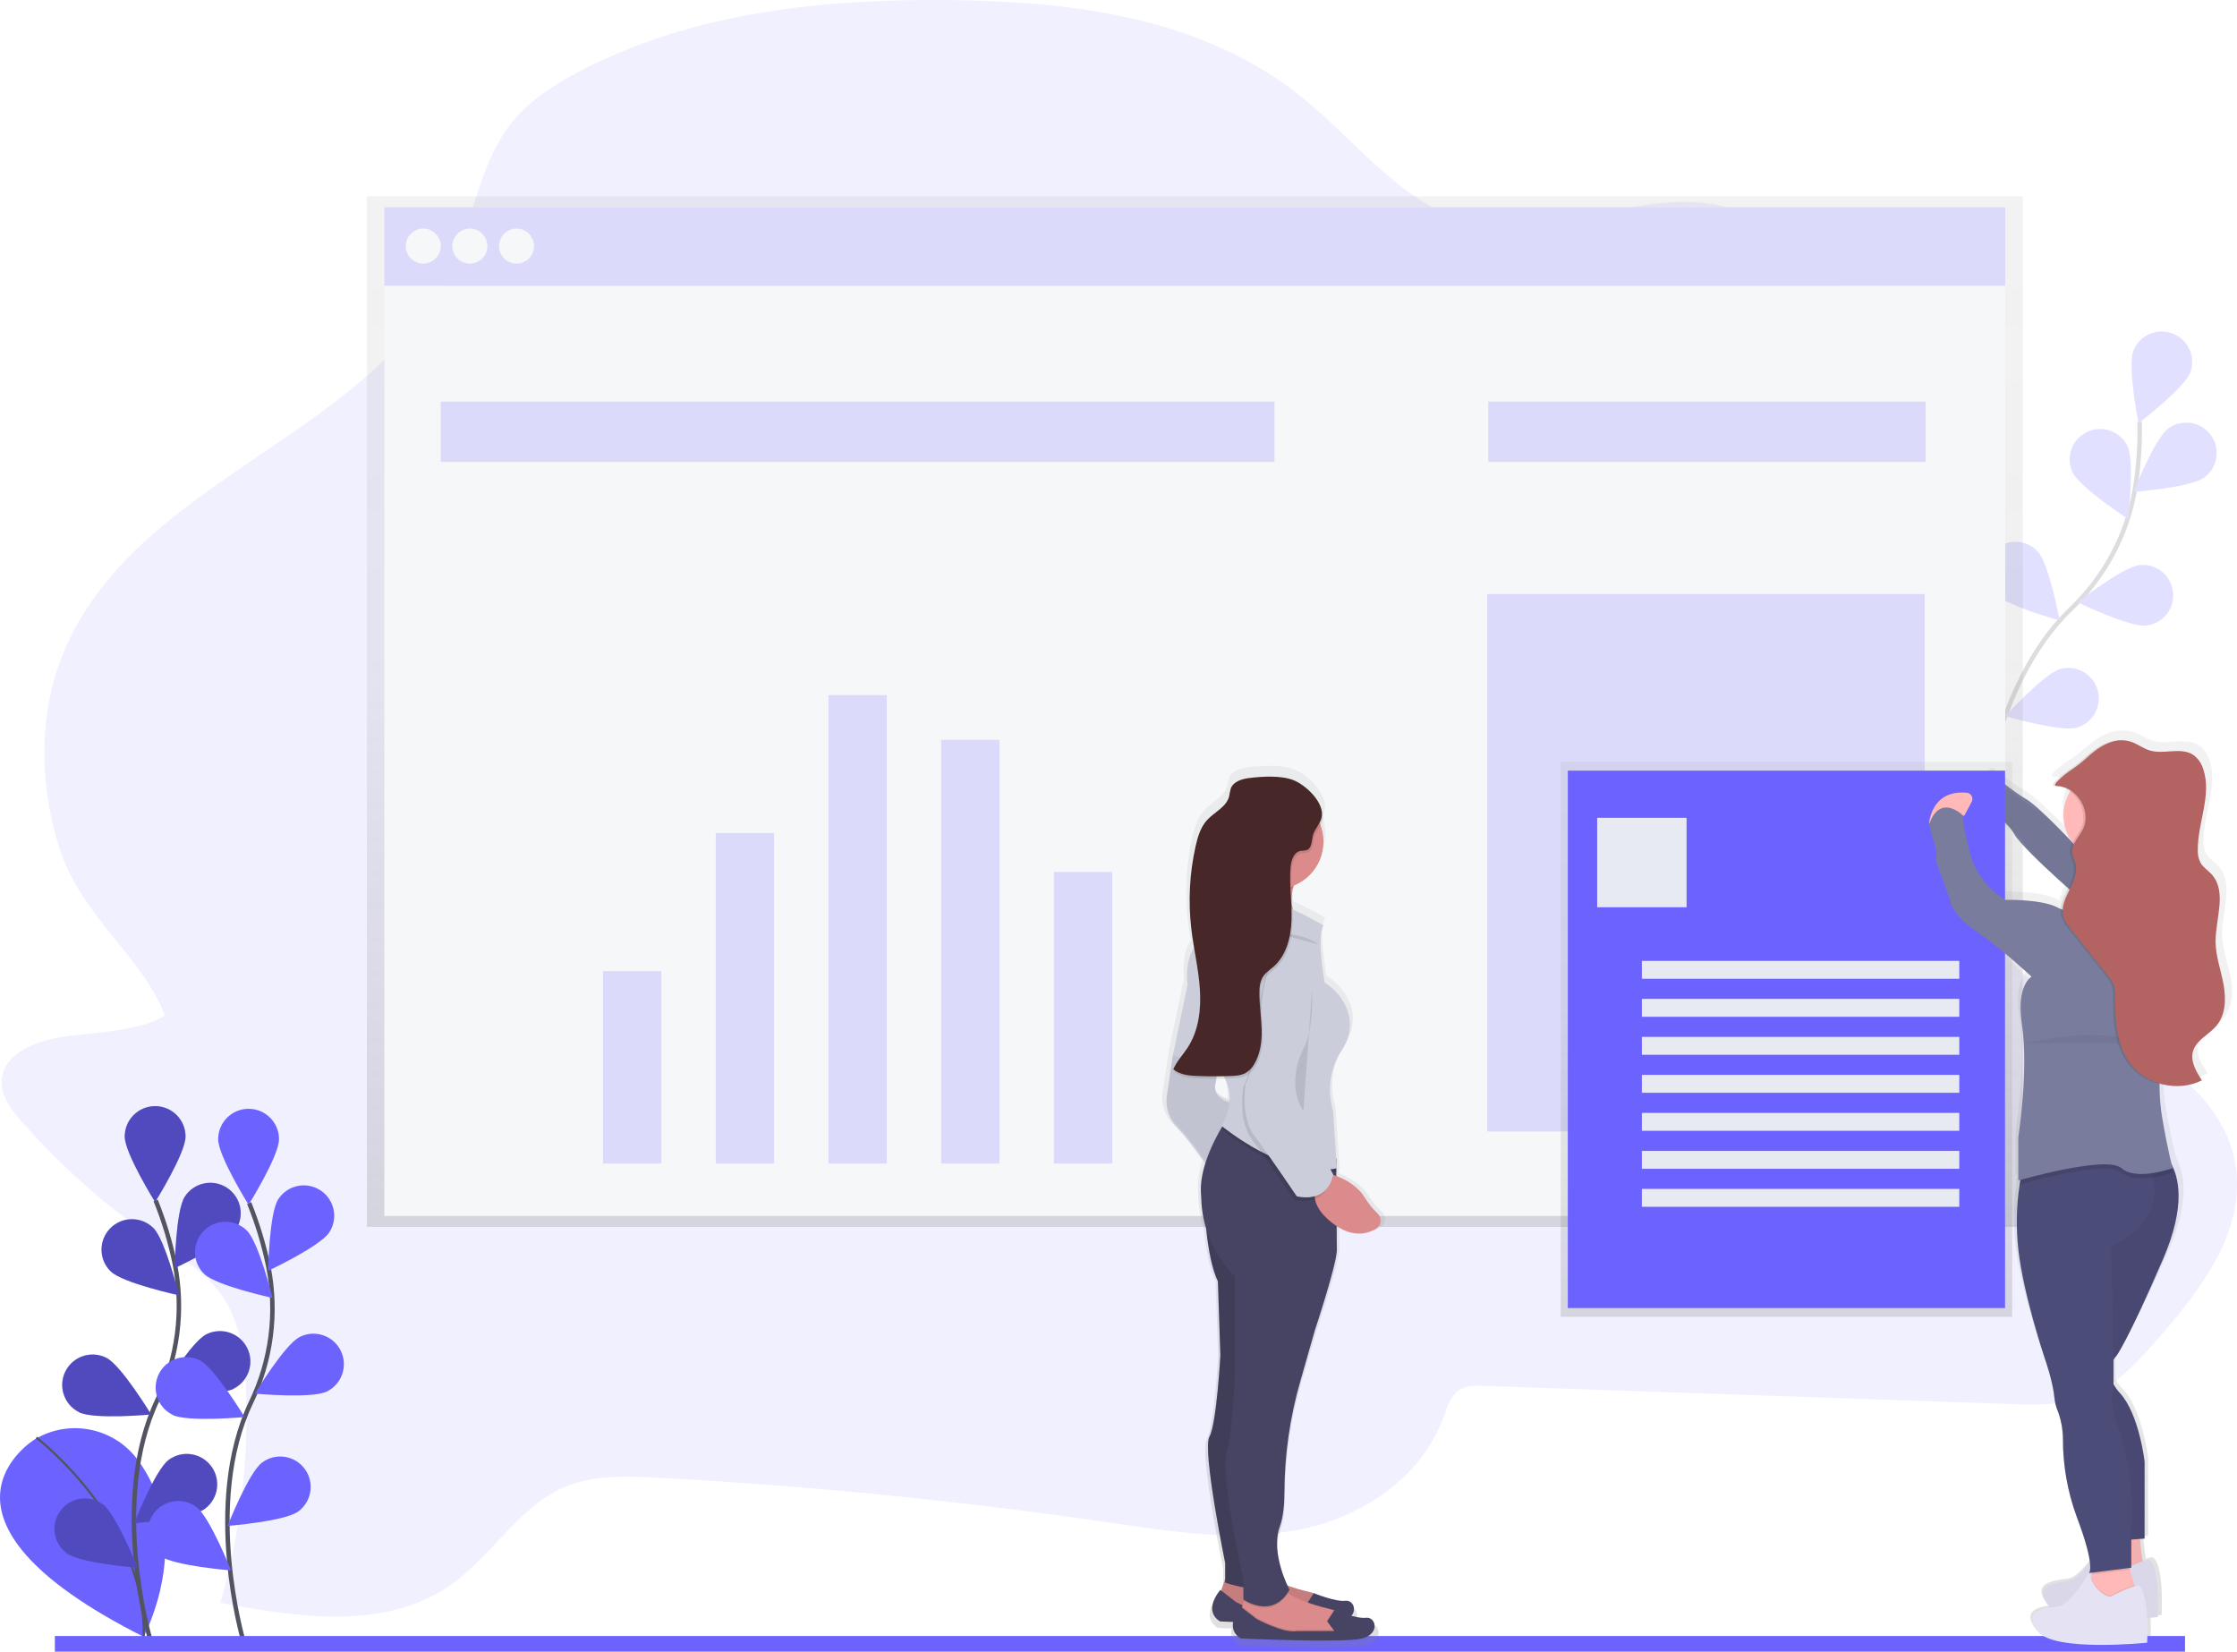
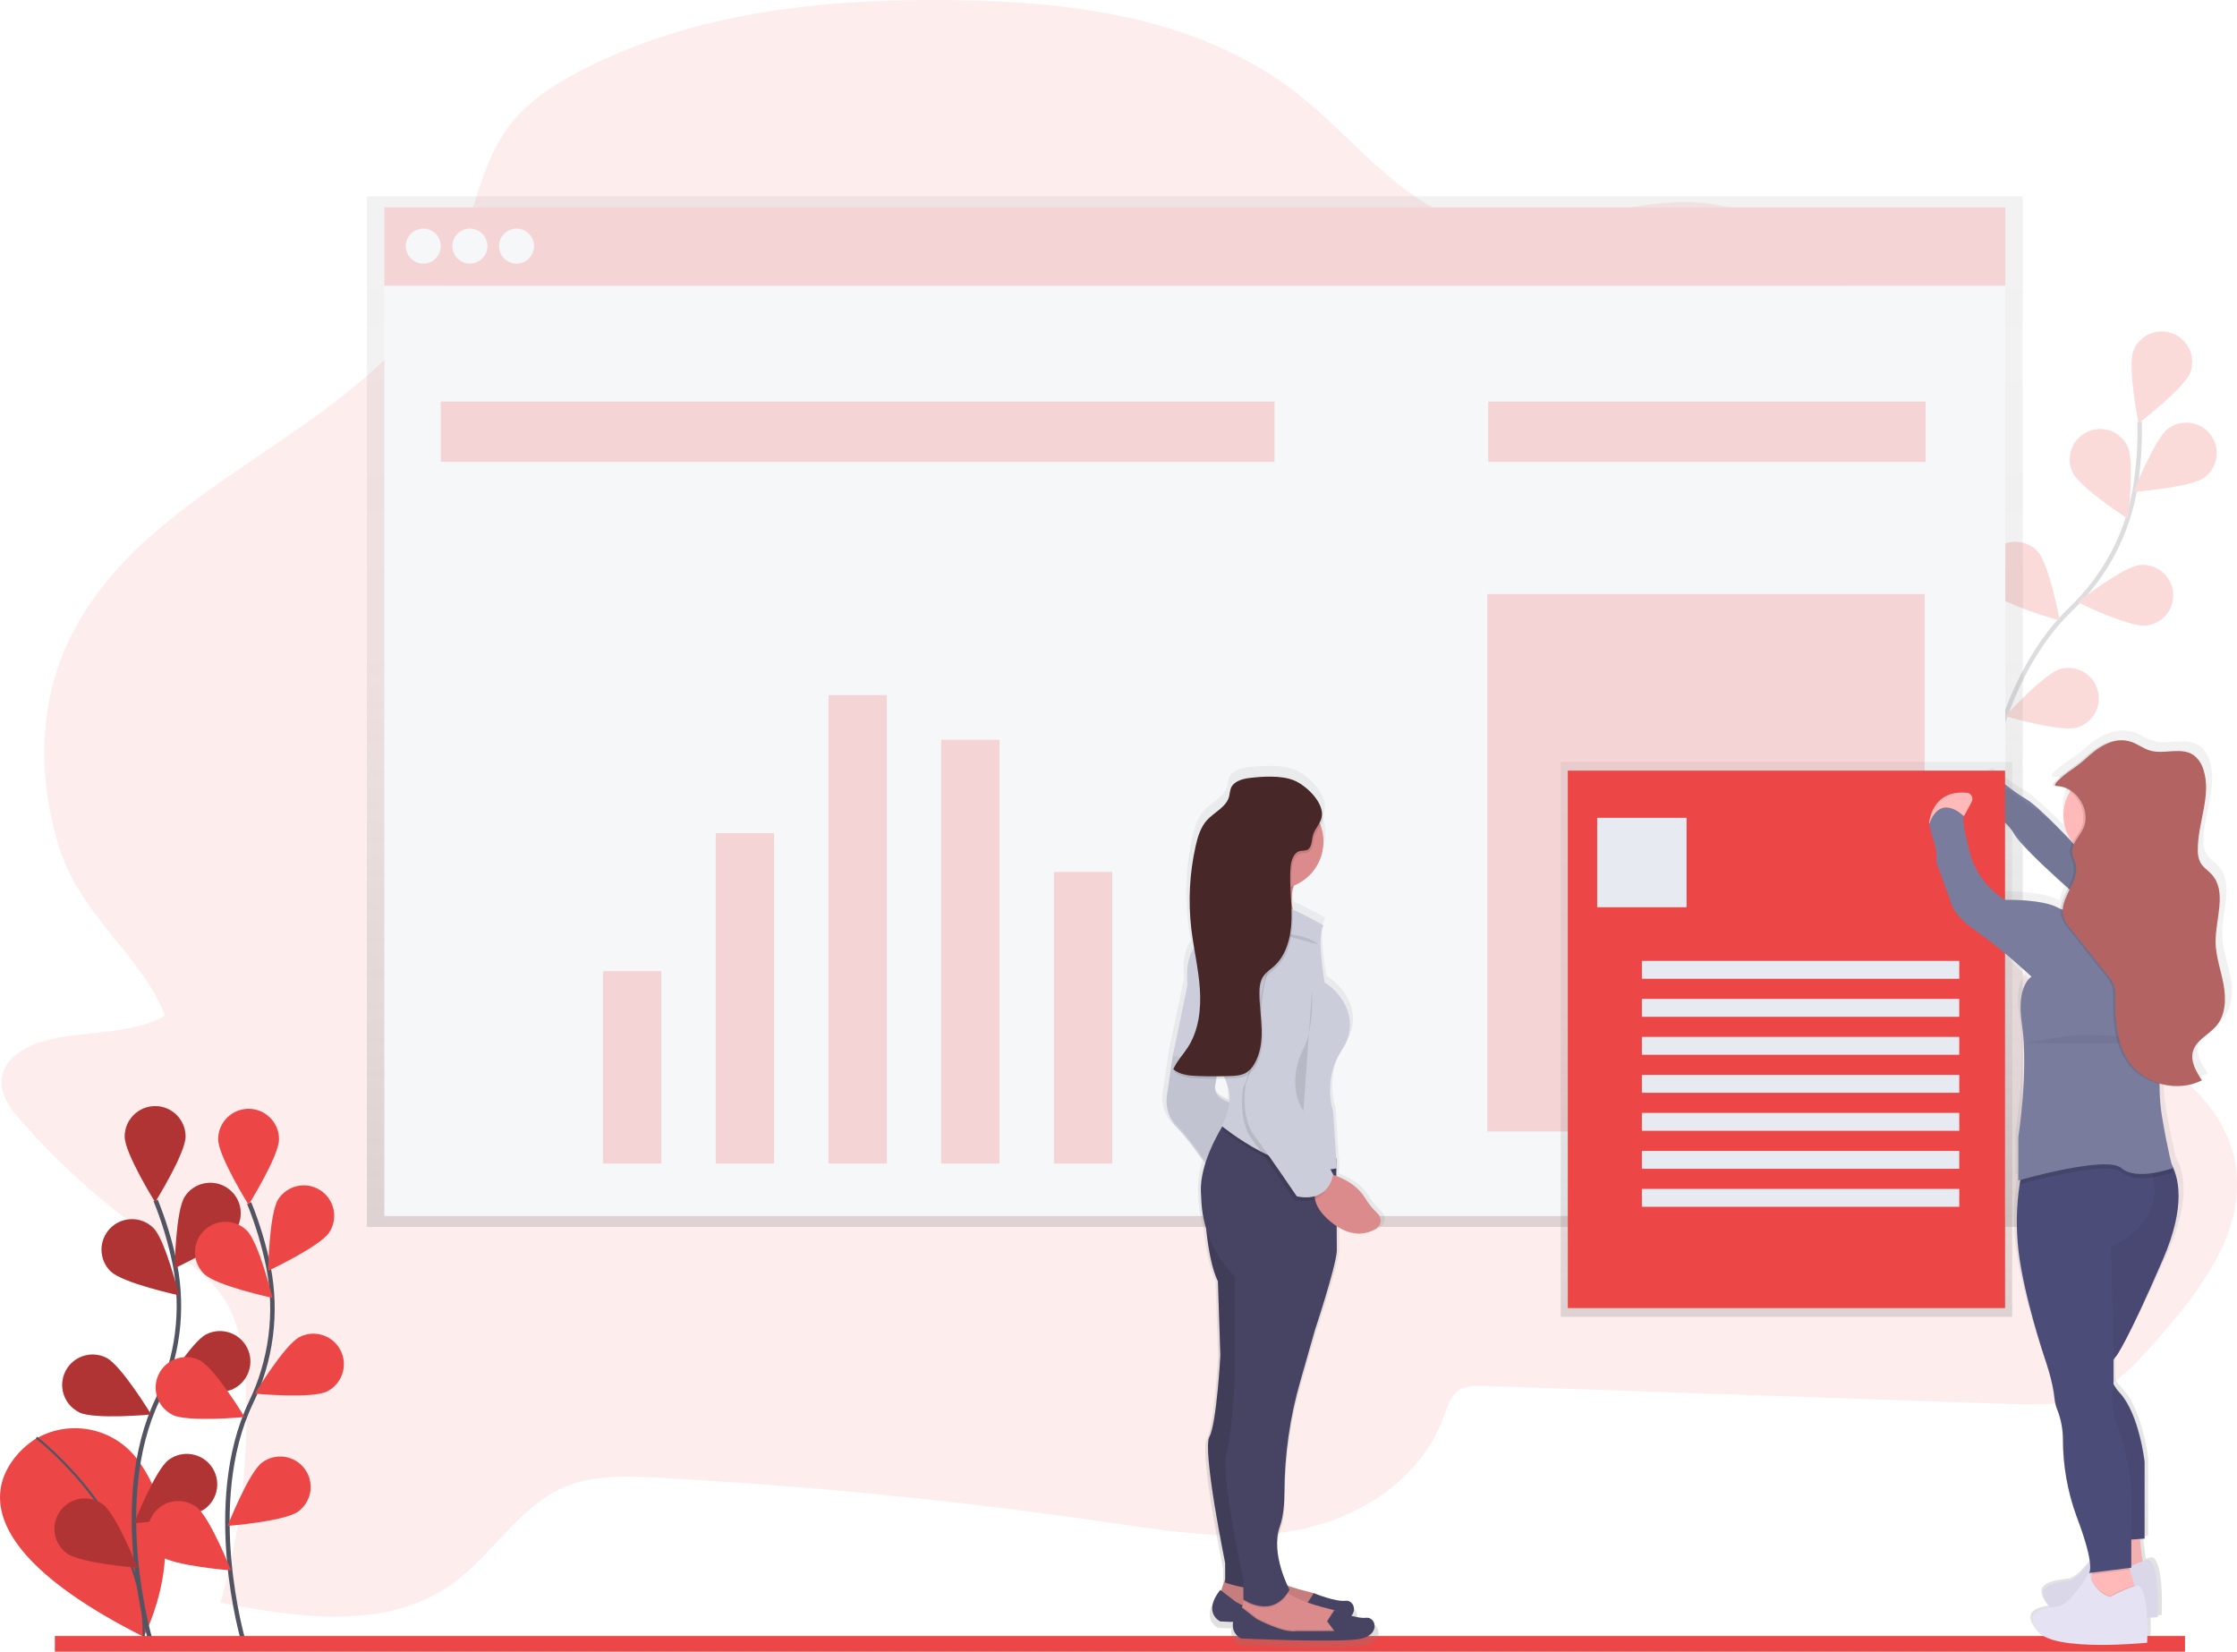
<svg xmlns="http://www.w3.org/2000/svg" xmlns:xlink="http://www.w3.org/1999/xlink" id="03030b4a-9996-4111-83fa-29dc66776d7b" data-name="Layer 1" width="1000.79" height="738.83" viewBox="0 0 1000.79 738.83">
  <defs>
    <linearGradient id="c172ced9-c526-43de-8081-a3b8b4d2db3a" x1="534.54" y1="548.83" x2="534.54" y2="87.83" gradientUnits="userSpaceOnUse">
      <stop offset="0" stop-color="gray" stop-opacity="0.25" />
      <stop offset="0.54" stop-color="gray" stop-opacity="0.12" />
      <stop offset="1" stop-color="gray" stop-opacity="0.1" />
    </linearGradient>
    <linearGradient id="b55b1914-9010-4651-994a-27bfb9322cf9" x1="1028.82" y1="815.41" x2="1028.82" y2="407.41" xlink:href="#c172ced9-c526-43de-8081-a3b8b4d2db3a" />
    <linearGradient id="f578ae08-57d5-484c-bc58-a6933ab5fa51" x1="799.21" y1="589.03" x2="799.21" y2="340.83" xlink:href="#c172ced9-c526-43de-8081-a3b8b4d2db3a" />
    <linearGradient id="c6440606-d3b5-4d29-adcc-566625c77aaa" x1="2225.35" y1="817.55" x2="2225.35" y2="423.13" gradientTransform="translate(-1556)" xlink:href="#c172ced9-c526-43de-8081-a3b8b4d2db3a" />
  </defs>
-   <path d="M127.26,544.48c-12,1.95-27.05,7.53-26.91,20.5.07,6.58,4.44,12.19,8.69,17a323,323,0,0,0,61.33,54.17c10.82,7.33,22.45,14.34,29.64,25.67s9,25.75,9.57,39.47a303.38,303.38,0,0,1-11.34,96.25c35.23,6.71,74.52,12.59,103.88-8.6,17.58-12.69,29.47-33.95,49.06-42.75,13.08-5.88,27.89-5.36,42.15-4.61q101.25,5.33,202,20c28.13,4.1,56.8,8.74,84.63,3.44s55.21-22.59,65.47-50.62c1.58-4.32,3-9.14,6.54-11.74,3.2-2.32,7.39-2.27,11.28-2.13l235.08,8.08c12.88.44,26.21.8,38-4.5,11.43-5.13,20.22-15,28.68-24.67,19.35-22.06,40.16-49.2,34.47-79.14-4.55-24-24.89-40.77-45.06-52.51s-42.42-21.35-57.24-40.12c-22.55-28.57-21.66-69.46-23.06-106.53a591.77,591.77,0,0,0-12.35-99.83c-6.11-28.89-14.62-57.82-30.53-82.22S891,175.15,863.48,171.57c-35.94-4.68-72.07,17.74-107.23,8.22-29.7-8-50.14-36.43-74.75-56.13-43.71-35-101.07-42.33-155.3-43-57.5-.73-116.52,5.09-167.77,32.09-11.74,6.18-23.22,13.66-31.35,24.58-12.46,16.75-15.48,39.25-23.63,58.83C270.6,275,163.76,292,129.08,370c-12.31,27.67-12.19,59.94-3.22,89,9.65,31.27,36.81,48.54,47.58,75.8C161.85,542.26,141.31,542.19,127.26,544.48Z" transform="translate(-99.6 -80.59)" fill="#6c63ff" opacity="0.1" />
+   <path d="M127.26,544.48c-12,1.95-27.05,7.53-26.91,20.5.07,6.58,4.44,12.19,8.69,17a323,323,0,0,0,61.33,54.17c10.82,7.33,22.45,14.34,29.64,25.67s9,25.75,9.57,39.47a303.38,303.38,0,0,1-11.34,96.25c35.23,6.71,74.52,12.59,103.88-8.6,17.58-12.69,29.47-33.95,49.06-42.75,13.08-5.88,27.89-5.36,42.15-4.61q101.25,5.33,202,20c28.13,4.1,56.8,8.74,84.63,3.44s55.21-22.59,65.47-50.62c1.58-4.32,3-9.14,6.54-11.74,3.2-2.32,7.39-2.27,11.28-2.13l235.08,8.08c12.88.44,26.21.8,38-4.5,11.43-5.13,20.22-15,28.68-24.67,19.35-22.06,40.16-49.2,34.47-79.14-4.55-24-24.89-40.77-45.06-52.51s-42.42-21.35-57.24-40.12c-22.55-28.57-21.66-69.46-23.06-106.53a591.77,591.77,0,0,0-12.35-99.83c-6.11-28.89-14.62-57.82-30.53-82.22S891,175.15,863.48,171.57c-35.94-4.68-72.07,17.74-107.23,8.22-29.7-8-50.14-36.43-74.75-56.13-43.71-35-101.07-42.33-155.3-43-57.5-.73-116.52,5.09-167.77,32.09-11.74,6.18-23.22,13.66-31.35,24.58-12.46,16.75-15.48,39.25-23.63,58.83C270.6,275,163.76,292,129.08,370c-12.31,27.67-12.19,59.94-3.22,89,9.65,31.27,36.81,48.54,47.58,75.8C161.85,542.26,141.31,542.19,127.26,544.48Z" transform="translate(-99.6 -80.59)" fill="#ec4646" opacity="0.1" />
  <g opacity="0.2">
    <path d="M985.15,451.51s4.8-63.77,40.84-98.42A96.9,96.9,0,0,0,1054.82,299a163,163,0,0,0,2-29.73" transform="translate(-99.6 -80.59)" fill="none" stroke="#535461" stroke-miterlimit="10" stroke-width="2" />
-     <path d="M1079.44,247.3c-2.66,7-23.1,22.61-23.1,22.61s-5-25.21-2.36-32.24a13.61,13.61,0,1,1,25.47,9.63Z" transform="translate(-99.6 -80.59)" fill="#6c63ff" />
-     <path d="M1085.76,294.21c-6.05,4.46-31.68,6.42-31.68,6.42s9.49-23.89,15.54-28.35a13.61,13.61,0,1,1,16.14,21.92Z" transform="translate(-99.6 -80.59)" fill="#6c63ff" />
-     <path d="M1059.67,360.43c-7.48.79-30.59-10.45-30.59-10.45s20.25-15.83,27.72-16.63a13.61,13.61,0,1,1,2.87,27.08Z" transform="translate(-99.6 -80.59)" fill="#6c63ff" />
-     <path d="M1028.65,406.09c-7.24,2-31.92-5.13-31.92-5.13s17.28-19,24.52-21.07a13.61,13.61,0,1,1,7.4,26.2Z" transform="translate(-99.6 -80.59)" fill="#6c63ff" />
-     <path d="M1026.83,291.89c3.19,6.81,24.77,20.77,24.77,20.77s3.07-25.52-.12-32.33a13.61,13.61,0,1,0-24.65,11.56Z" transform="translate(-99.6 -80.59)" fill="#6c63ff" />
-     <path d="M991.22,345.75c5.08,5.54,29.85,12.41,29.85,12.41s-4.71-25.27-9.79-30.81a13.61,13.61,0,0,0-20.07,18.4Z" transform="translate(-99.6 -80.59)" fill="#6c63ff" />
-     <path d="M963.8,402.84c4.07,6.32,27.33,17.27,27.33,17.27s-.37-25.7-4.44-32a13.61,13.61,0,0,0-22.89,14.75Z" transform="translate(-99.6 -80.59)" fill="#6c63ff" />
+     <path d="M1079.44,247.3c-2.66,7-23.1,22.61-23.1,22.61s-5-25.21-2.36-32.24a13.61,13.61,0,1,1,25.47,9.63Z" transform="translate(-99.6 -80.59)" fill="#ec4646" />
+     <path d="M1085.76,294.21c-6.05,4.46-31.68,6.42-31.68,6.42s9.49-23.89,15.54-28.35a13.61,13.61,0,1,1,16.14,21.92Z" transform="translate(-99.6 -80.59)" fill="#ec4646" />
+     <path d="M1059.67,360.43c-7.48.79-30.59-10.45-30.59-10.45s20.25-15.83,27.72-16.63a13.61,13.61,0,1,1,2.87,27.08Z" transform="translate(-99.6 -80.59)" fill="#ec4646" />
+     <path d="M1028.65,406.09c-7.24,2-31.92-5.13-31.92-5.13s17.28-19,24.52-21.07a13.61,13.61,0,1,1,7.4,26.2Z" transform="translate(-99.6 -80.59)" fill="#ec4646" />
+     <path d="M1026.83,291.89c3.19,6.81,24.77,20.77,24.77,20.77s3.07-25.52-.12-32.33a13.61,13.61,0,1,0-24.65,11.56Z" transform="translate(-99.6 -80.59)" fill="#ec4646" />
+     <path d="M991.22,345.75c5.08,5.54,29.85,12.41,29.85,12.41s-4.71-25.27-9.79-30.81a13.61,13.61,0,0,0-20.07,18.4Z" transform="translate(-99.6 -80.59)" fill="#ec4646" />
+     <path d="M963.8,402.84c4.07,6.32,27.33,17.27,27.33,17.27s-.37-25.7-4.44-32a13.61,13.61,0,0,0-22.89,14.75Z" transform="translate(-99.6 -80.59)" fill="#ec4646" />
  </g>
  <polygon points="164.14 87.83 164.14 123.8 164.14 548.83 904.94 548.83 904.94 123.8 904.94 87.83 164.14 87.83" fill="url(#c172ced9-c526-43de-8081-a3b8b4d2db3a)" />
  <rect x="171.97" y="92.7" width="725.15" height="35.21" fill="#f6f7f9" />
  <g opacity="0.2">
-     <rect x="171.97" y="92.7" width="725.15" height="35.21" fill="#6c63ff" />
+     <rect x="171.97" y="92.7" width="725.15" height="35.21" fill="#ec4646" />
  </g>
  <rect x="171.97" y="127.91" width="725.15" height="416.05" fill="#f6f7f9" />
  <circle cx="189.36" cy="110.09" r="7.83" fill="#f6f7f9" />
  <circle cx="210.22" cy="110.09" r="7.83" fill="#f6f7f9" />
  <circle cx="231.09" cy="110.09" r="7.83" fill="#f6f7f9" />
  <g opacity="0.2">
-     <rect x="197.18" y="179.65" width="373.01" height="26.95" fill="#6c63ff" />
+     <rect x="197.18" y="179.65" width="373.01" height="26.95" fill="#ec4646" />
  </g>
  <g opacity="0.2">
-     <rect x="665.83" y="179.65" width="195.63" height="26.95" fill="#6c63ff" />
+     <rect x="665.83" y="179.65" width="195.63" height="26.95" fill="#ec4646" />
  </g>
  <g opacity="0.2">
-     <rect x="269.78" y="434.41" width="26.08" height="86.08" fill="#6c63ff" />
-     <rect x="320.21" y="372.67" width="26.08" height="147.81" fill="#6c63ff" />
-     <rect x="370.64" y="310.94" width="26.08" height="209.54" fill="#6c63ff" />
-     <rect x="421.07" y="330.94" width="26.08" height="189.55" fill="#6c63ff" />
-     <rect x="471.5" y="390.06" width="26.08" height="130.42" fill="#6c63ff" />
+     <rect x="269.78" y="434.41" width="26.08" height="86.08" fill="#ec4646" />
+     <rect x="320.21" y="372.67" width="26.08" height="147.81" fill="#ec4646" />
+     <rect x="370.64" y="310.94" width="26.08" height="209.54" fill="#ec4646" />
+     <rect x="421.07" y="330.94" width="26.08" height="189.55" fill="#ec4646" />
+     <rect x="471.5" y="390.06" width="26.08" height="130.42" fill="#ec4646" />
  </g>
  <g opacity="0.2">
-     <rect x="665.4" y="265.73" width="195.63" height="240.41" fill="#6c63ff" />
+     <rect x="665.4" y="265.73" width="195.63" height="240.41" fill="#ec4646" />
  </g>
  <path d="M1097.45,517.39c-1.25-6.36-3.65-12.58-3.71-19.06-.09-10.52,5.51-22.74-1.85-30.51-1.68-1.77-3.93-3.09-5.18-5.16a11.36,11.36,0,0,1-1.3-5.82c-.12-12.27,6.64-24.73,2.59-36.36a12.36,12.36,0,0,0-4.64-6.47c-2.34-1.52-5-1.81-7.87-1.76-2.59,0-5.32.29-8,.34A17.29,17.29,0,0,1,1063,412c-3.1-.88-5.73-2.91-8.8-3.91a14.38,14.38,0,0,0-5-.69c-6.72-.22-12.86,4.25-17.64,8.58a65.86,65.86,0,0,1-7.55,5.49c.4-.28-9.33,6.4-5.67,6.47a12.74,12.74,0,0,1,7.24,2.52,19.56,19.56,0,0,0,1,22.68c-1.59-1.56-3.35-3.27-5.15-5-5.36-5.27-12.85-12.34-16.37-14.27C999.27,430.76,991,424,991,424s-10.75,6-7.44,14.33a33.45,33.45,0,0,1,4.61,1.81,8.63,8.63,0,0,0,.63,3.23,35.6,35.6,0,0,1,9.55,4.68,16.28,16.28,0,0,1,.92,1.43c1.43,2.5,5.88,7.05,11.32,12.11,3.82,3.83,8.85,8.41,13.86,12.82-1.51,3-3.1,6-3.38,9a11.09,11.09,0,0,1-1.13-.52c-7.44-4-24.8-3.58-24.8-3.58s-14.47-7.56-17.36-24.67c0,0-2.89-10.35-2.07-13.13l-.05,0,.37-.08,3.47-6.29a2.78,2.78,0,0,0-2.28-4.08c-16.92-1.52-17.72,14-17.72,14l.15,0-.05.13c2.07,9.95,3.72,9.15,3.31,17.11l6.61,17.51s.41,6,12.4,13.93,25.63,20.3,25.63,20.3-7.23,3.78-4.55,21.09c3.28,21.16-1.65,51.34-1.65,51.34v19.5l.92-.25c-.12.65-.23,1.34-.35,2.09a109.8,109.8,0,0,0-.57,29.61c2.48,20.7,12.4,49,12.4,49s3.72,9.95,4.55,17.91a16.51,16.51,0,0,0,1.06,4.6,36.17,36.17,0,0,1,2.9,13.81,97.24,97.24,0,0,0,6.37,34.91c4.19,10.64,5.75,16.88,6.21,20.52-3,3.88-6.86,8.11-9.93,8.53-5.79.8-16.95,1.59-9.51,11.14a6.8,6.8,0,0,0,.86.91c-5.65.9-11.86,2.88-5.82,10.63,7.44,9.55,51.25,5.17,51.25,5.17s.28-5.31,0-11.14c3.07-.21,5-.4,5-.4s1.24-23.08-4.13-25.87a11.6,11.6,0,0,0-2.9.7c-.58-3.19-1-7.16-1.3-10.09l2.13-.16v-.16h.13V732.65s-2.48-21.49-11.57-31a19.32,19.32,0,0,1-3-4l-.12-.25c.06-2.72.06-6.39,0-10.6l.13-.23c.16-.26.32-.49.47-.7a8.71,8.71,0,0,1,.68-.8l.13-.17h0s5-6,21.91-43.78c10.33-23.06,7.6-36,3.9-42.67-.78-3-2.41-9.72-4.45-21.23a83.23,83.23,0,0,1-1.19-14.79,29.74,29.74,0,0,0,7.84.88,26.62,26.62,0,0,0,12-2.56c-2.7-3.94-5.52-8.56-4.16-13.09,1.54-5.16,7.64-7.53,11.16-11.69C1098.59,530.94,1098.7,523.76,1097.45,517.39Z" transform="translate(-99.6 -80.59)" fill="url(#b55b1914-9010-4651-994a-27bfb9322cf9)" />
  <path d="M992.71,428.25s-10.26,5.92-7.1,14.21c0,0,10.66,3.16,15,11.05s37.89,36.31,37.89,36.31L1063,477.59s-8.51-11.36-35.43-19.3c0,0-15.87-17-21.4-20.17S992.71,428.25,992.71,428.25Z" transform="translate(-99.6 -80.59)" fill="#797c9c" />
  <path d="M997.71,433.25s-10.26,5.92-7.1,14.21c0,0,10.66,3.16,15,11.05s37.89,36.31,37.89,36.31L1068,482.59s-8.51-11.36-35.43-19.3c0,0-15.87-17-21.4-20.17S997.71,433.25,997.71,433.25Z" transform="translate(-99.6 -80.59)" opacity="0.05" />
-   <path d="M115.22,724.41s-57.66,34.79,48.63,88.35c0,0,23.42-43.48-2.47-78.93a34.91,34.91,0,0,0-45.29-9.92Z" transform="translate(-99.6 -80.59)" fill="#6c63ff" />
+   <path d="M115.22,724.41s-57.66,34.79,48.63,88.35c0,0,23.42-43.48-2.47-78.93a34.91,34.91,0,0,0-45.29-9.92Z" transform="translate(-99.6 -80.59)" fill="#ec4646" />
  <path d="M115.88,723.67s49.35,37.75,48,89.08" transform="translate(-99.6 -80.59)" fill="none" stroke="#535461" stroke-miterlimit="10" />
  <path d="M166.64,813.39S148.57,752,170,706.89a96.9,96.9,0,0,0,7.84-60.79,163,163,0,0,0-8.61-28.53" transform="translate(-99.6 -80.59)" fill="none" stroke="#535461" stroke-miterlimit="10" stroke-width="2" />
-   <path d="M182.61,589c0,7.52-13.61,29.32-13.61,29.32s-13.61-21.8-13.61-29.32a13.61,13.61,0,1,1,27.23,0Z" transform="translate(-99.6 -80.59)" fill="#6c63ff" />
-   <path d="M205.11,630.68c-4.09,6.31-27.36,17.21-27.36,17.21s.42-25.7,4.51-32a13.61,13.61,0,1,1,22.85,14.8Z" transform="translate(-99.6 -80.59)" fill="#6c63ff" />
-   <path d="M204.13,701.84c-6.71,3.39-32.31,1-32.31,1s13.34-22,20.05-25.36a13.61,13.61,0,0,1,12.26,24.31Z" transform="translate(-99.6 -80.59)" fill="#6c63ff" />
-   <path d="M191.26,755.52c-6,4.47-31.67,6.49-31.67,6.49s9.43-23.91,15.48-28.38a13.61,13.61,0,1,1,16.19,21.89Z" transform="translate(-99.6 -80.59)" fill="#6c63ff" />
-   <path d="M149.17,649.35c5.39,5.24,30.52,10.67,30.52,10.67s-6.15-25-11.55-30.2a13.61,13.61,0,1,0-19,19.53Z" transform="translate(-99.6 -80.59)" fill="#6c63ff" />
-   <path d="M134.91,712.32c6.71,3.39,32.31,1,32.31,1s-13.34-22-20.05-25.36a13.61,13.61,0,0,0-12.26,24.31Z" transform="translate(-99.6 -80.59)" fill="#6c63ff" />
-   <path d="M129.46,775.42c6,4.47,31.67,6.49,31.67,6.49s-9.43-23.91-15.48-28.38a13.61,13.61,0,1,0-16.19,21.89Z" transform="translate(-99.6 -80.59)" fill="#6c63ff" />
+   <path d="M182.61,589c0,7.52-13.61,29.32-13.61,29.32s-13.61-21.8-13.61-29.32a13.61,13.61,0,1,1,27.23,0Z" transform="translate(-99.6 -80.59)" fill="#ec4646" />
+   <path d="M205.11,630.68c-4.09,6.31-27.36,17.21-27.36,17.21s.42-25.7,4.51-32a13.61,13.61,0,1,1,22.85,14.8Z" transform="translate(-99.6 -80.59)" fill="#ec4646" />
+   <path d="M204.13,701.84c-6.71,3.39-32.31,1-32.31,1s13.34-22,20.05-25.36a13.61,13.61,0,0,1,12.26,24.31Z" transform="translate(-99.6 -80.59)" fill="#ec4646" />
+   <path d="M191.26,755.52c-6,4.47-31.67,6.49-31.67,6.49s9.43-23.91,15.48-28.38a13.61,13.61,0,1,1,16.19,21.89Z" transform="translate(-99.6 -80.59)" fill="#ec4646" />
+   <path d="M149.17,649.35c5.39,5.24,30.52,10.67,30.52,10.67s-6.15-25-11.55-30.2a13.61,13.61,0,1,0-19,19.53Z" transform="translate(-99.6 -80.59)" fill="#ec4646" />
+   <path d="M134.91,712.32c6.71,3.39,32.31,1,32.31,1s-13.34-22-20.05-25.36a13.61,13.61,0,0,0-12.26,24.31Z" transform="translate(-99.6 -80.59)" fill="#ec4646" />
+   <path d="M129.46,775.42c6,4.47,31.67,6.49,31.67,6.49s-9.43-23.91-15.48-28.38a13.61,13.61,0,1,0-16.19,21.89Z" transform="translate(-99.6 -80.59)" fill="#ec4646" />
  <path d="M182.61,589c0,7.52-13.61,29.32-13.61,29.32s-13.61-21.8-13.61-29.32a13.61,13.61,0,1,1,27.23,0Z" transform="translate(-99.6 -80.59)" opacity="0.25" />
  <path d="M205.11,630.68c-4.09,6.31-27.36,17.21-27.36,17.21s.42-25.7,4.51-32a13.61,13.61,0,1,1,22.85,14.8Z" transform="translate(-99.6 -80.59)" opacity="0.25" />
  <path d="M204.13,701.84c-6.71,3.39-32.31,1-32.31,1s13.34-22,20.05-25.36a13.61,13.61,0,0,1,12.26,24.31Z" transform="translate(-99.6 -80.59)" opacity="0.25" />
  <path d="M191.26,755.52c-6,4.47-31.67,6.49-31.67,6.49s9.43-23.91,15.48-28.38a13.61,13.61,0,1,1,16.19,21.89Z" transform="translate(-99.6 -80.59)" opacity="0.25" />
  <path d="M149.17,649.35c5.39,5.24,30.52,10.67,30.52,10.67s-6.15-25-11.55-30.2a13.61,13.61,0,1,0-19,19.53Z" transform="translate(-99.6 -80.59)" opacity="0.25" />
  <path d="M134.91,712.32c6.71,3.39,32.31,1,32.31,1s-13.34-22-20.05-25.36a13.61,13.61,0,0,0-12.26,24.31Z" transform="translate(-99.6 -80.59)" opacity="0.25" />
  <path d="M129.46,775.42c6,4.47,31.67,6.49,31.67,6.49s-9.43-23.91-15.48-28.38a13.61,13.61,0,1,0-16.19,21.89Z" transform="translate(-99.6 -80.59)" opacity="0.25" />
  <path d="M208.45,814.56s-18.07-61.35,3.39-106.5a96.9,96.9,0,0,0,7.84-60.79,163,163,0,0,0-8.61-28.53" transform="translate(-99.6 -80.59)" fill="none" stroke="#535461" stroke-miterlimit="10" stroke-width="2" />
-   <path d="M224.42,590.2c0,7.52-13.61,29.32-13.61,29.32s-13.61-21.8-13.61-29.32a13.61,13.61,0,0,1,27.23,0Z" transform="translate(-99.6 -80.59)" fill="#6c63ff" />
-   <path d="M246.93,631.84c-4.09,6.31-27.36,17.21-27.36,17.21s.42-25.7,4.51-32a13.61,13.61,0,0,1,22.85,14.8Z" transform="translate(-99.6 -80.59)" fill="#6c63ff" />
-   <path d="M245.94,703c-6.71,3.39-32.31,1-32.31,1s13.34-22,20.05-25.36A13.61,13.61,0,1,1,245.94,703Z" transform="translate(-99.6 -80.59)" fill="#6c63ff" />
-   <path d="M233.07,756.69c-6,4.47-31.67,6.49-31.67,6.49s9.43-23.91,15.48-28.38a13.61,13.61,0,1,1,16.19,21.89Z" transform="translate(-99.6 -80.59)" fill="#6c63ff" />
-   <path d="M191,650.51c5.39,5.24,30.52,10.67,30.52,10.67s-6.15-25-11.55-30.2a13.61,13.61,0,1,0-19,19.53Z" transform="translate(-99.6 -80.59)" fill="#6c63ff" />
-   <path d="M176.72,713.48c6.71,3.39,32.31,1,32.31,1s-13.34-22-20.05-25.36a13.61,13.61,0,1,0-12.26,24.31Z" transform="translate(-99.6 -80.59)" fill="#6c63ff" />
-   <path d="M171.27,776.59c6,4.47,31.67,6.49,31.67,6.49s-9.43-23.91-15.48-28.38a13.61,13.61,0,0,0-16.19,21.89Z" transform="translate(-99.6 -80.59)" fill="#6c63ff" />
-   <rect x="24.54" y="731.83" width="953" height="7" fill="#6c63ff" />
+   <path d="M224.42,590.2c0,7.52-13.61,29.32-13.61,29.32s-13.61-21.8-13.61-29.32a13.61,13.61,0,0,1,27.23,0Z" transform="translate(-99.6 -80.59)" fill="#ec4646" />
+   <path d="M246.93,631.84c-4.09,6.31-27.36,17.21-27.36,17.21s.42-25.7,4.51-32a13.61,13.61,0,0,1,22.85,14.8Z" transform="translate(-99.6 -80.59)" fill="#ec4646" />
+   <path d="M245.94,703c-6.71,3.39-32.31,1-32.31,1s13.34-22,20.05-25.36A13.61,13.61,0,1,1,245.94,703Z" transform="translate(-99.6 -80.59)" fill="#ec4646" />
+   <path d="M233.07,756.69c-6,4.47-31.67,6.49-31.67,6.49s9.43-23.91,15.48-28.38a13.61,13.61,0,1,1,16.19,21.89Z" transform="translate(-99.6 -80.59)" fill="#ec4646" />
+   <path d="M191,650.51c5.39,5.24,30.52,10.67,30.52,10.67s-6.15-25-11.55-30.2a13.61,13.61,0,1,0-19,19.53Z" transform="translate(-99.6 -80.59)" fill="#ec4646" />
+   <path d="M176.72,713.48c6.71,3.39,32.31,1,32.31,1s-13.34-22-20.05-25.36a13.61,13.61,0,1,0-12.26,24.31Z" transform="translate(-99.6 -80.59)" fill="#ec4646" />
+   <path d="M171.27,776.59c6,4.47,31.67,6.49,31.67,6.49s-9.43-23.91-15.48-28.38a13.61,13.61,0,0,0-16.19,21.89Z" transform="translate(-99.6 -80.59)" fill="#ec4646" />
+   <rect x="24.54" y="731.83" width="953" height="7" fill="#ec4646" />
  <rect x="698.23" y="340.83" width="201.97" height="248.2" fill="url(#f578ae08-57d5-484c-bc58-a6933ab5fa51)" />
-   <rect x="701.4" y="344.73" width="195.63" height="240.41" fill="#6c63ff" />
+   <rect x="701.4" y="344.73" width="195.63" height="240.41" fill="#ec4646" />
  <rect x="714.54" y="365.83" width="40" height="40" fill="#e8eaf1" />
  <rect x="734.54" y="429.83" width="142" height="8" fill="#e8eaf1" />
  <rect x="734.54" y="446.83" width="142" height="8" fill="#e8eaf1" />
  <rect x="734.54" y="463.83" width="142" height="8" fill="#e8eaf1" />
  <rect x="734.54" y="480.83" width="142" height="8" fill="#e8eaf1" />
  <rect x="734.54" y="497.83" width="142" height="8" fill="#e8eaf1" />
  <rect x="734.54" y="514.83" width="142" height="8" fill="#e8eaf1" />
  <rect x="734.54" y="531.83" width="142" height="8" fill="#e8eaf1" />
  <path d="M1056.65,764.89s1.18,17.36,3.16,19.34-17.76,3.16-17.76,3.16l2.76-22.5Z" transform="translate(-99.6 -80.59)" fill="#ffb9b9" />
  <path d="M1056.65,764.89s1.18,17.36,3.16,19.34-17.76,3.16-17.76,3.16l2.76-22.5Z" transform="translate(-99.6 -80.59)" opacity="0.05" />
  <path d="M1061,778.31s-2.76,0-12.63,5.13c0,0-6.71-1.18-9.47-10.66,0,0-8.29,14.21-13.81,15s-16.18,1.58-9.08,11.05,48.94,5.13,48.94,5.13S1066.12,781.07,1061,778.31Z" transform="translate(-99.6 -80.59)" fill="#e4e2f3" />
  <path d="M1061,778.31s-2.76,0-12.63,5.13c0,0-6.71-1.18-9.47-10.66,0,0-8.29,14.21-13.81,15s-16.18,1.58-9.08,11.05,48.94,5.13,48.94,5.13S1066.12,781.07,1061,778.31Z" transform="translate(-99.6 -80.59)" opacity="0.05" />
  <path d="M1055.07,791.73l-2.76,7.5-18.15-5.13,1-7.44.25-1.8.69-5s15.39-3.95,15.39-2a30.62,30.62,0,0,0,1,4.81c.63,2.43,1.42,5.19,2,7C1054.83,790.94,1055.07,791.73,1055.07,791.73Z" transform="translate(-99.6 -80.59)" fill="#ffb9b9" />
  <path d="M1045.16,688.8a10.79,10.79,0,0,0,0,11,19.12,19.12,0,0,0,2.84,3.93c8.68,9.47,11.05,30.78,11.05,30.78v34.33l-5.92.45-9.47.73-14.21-58.41s-8.29-42.62-4.34-50.12,7.5-54.46,7.5-54.46l3.28-3.39,7.77-8.05h22.5a15.13,15.13,0,0,1,4.38,4.89c3.78,6.25,7.17,19.25-3.19,43.25-16.18,37.49-20.92,43.41-20.92,43.41A9.09,9.09,0,0,0,1045.16,688.8Z" transform="translate(-99.6 -80.59)" fill="#4c4c78" />
  <path d="M1045.29,688.63a10.79,10.79,0,0,0,0,11,19.12,19.12,0,0,0,2.84,3.93c8.68,9.47,11.05,30.78,11.05,30.78v34.33l-5.92.45-9.47.73-14.21-58.41s-8.29-42.62-4.34-50.12,7.5-54.46,7.5-54.46l3.28-3.39,7.77-8.05h22.5a15.13,15.13,0,0,1,4.38,4.89c3.78,6.25,7.17,19.25-3.19,43.25-16.18,37.49-20.92,43.41-20.92,43.41A9.09,9.09,0,0,0,1045.29,688.63Z" transform="translate(-99.6 -80.59)" opacity="0.05" />
  <path d="M1052.53,782.72l-17.09,2.14.69-5s15.39-3.95,15.39-2A30.62,30.62,0,0,0,1052.53,782.72Z" transform="translate(-99.6 -80.59)" opacity="0.1" />
  <path d="M1044,638.21s1,31.07,1.14,50.59c0,4.42,0,8.24,0,11a24.33,24.33,0,0,1-.32,4.33c-1.18,3.55,1.18,11.44,1.18,11.44a113.91,113.91,0,0,1,7.1,48.94v17.36l-18.94,2.37s3.16-2.37-5.53-25.26a99.76,99.76,0,0,1-6.09-34.62,37.05,37.05,0,0,0-2.77-13.7,16.9,16.9,0,0,1-1-4.56c-.79-7.89-4.34-17.76-4.34-17.76s-9.47-28-11.84-48.54a113,113,0,0,1,.55-29.36,73.27,73.27,0,0,1,1.42-7.34s38.58-24.28,53.15-7.5a19,19,0,0,1,3.29,5.53,36.47,36.47,0,0,1,1.86,6.15C1067.39,629.53,1044,638.21,1044,638.21Z" transform="translate(-99.6 -80.59)" fill="#4c4c78" />
  <circle cx="943.23" cy="364.64" r="20.13" fill="#ffb9b9" />
  <path d="M1031.78,457.85s8.29,23.28,0,35.52,26.44,8.29,26.44,8.29l13.42-16.18s-15.79,0-16.58-27.63S1031.78,457.85,1031.78,457.85Z" transform="translate(-99.6 -80.59)" fill="#ffb9b9" />
  <path d="M1071.64,605.06a51.79,51.79,0,0,1-8.79,2.2c-4.91.76-10.71.79-14.1-2.2-2-1.77-7-2-12.91-1.42-12.53,1.2-29.48,5.87-32.72,6.79a73.27,73.27,0,0,1,1.42-7.34s38.58-24.28,53.15-7.5h8.42a15.13,15.13,0,0,1,4.38,4.89C1071.22,603.62,1071.64,605.06,1071.64,605.06Z" transform="translate(-99.6 -80.59)" opacity="0.1" />
  <path d="M1055.07,791.73l-2.76,7.5-18.15-5.13,1-7.44c3.12,6.9,8.44,7.84,8.44,7.84a64.37,64.37,0,0,1,10.86-4.76C1054.83,790.94,1055.07,791.73,1055.07,791.73Z" transform="translate(-99.6 -80.59)" opacity="0.1" />
  <path d="M1056.25,789.76s-2.76,0-12.63,5.13c0,0-6.71-1.18-9.47-10.66,0,0-8.29,14.21-13.81,15s-16.18,1.58-9.08,11.05,48.94,5.13,48.94,5.13S1061.38,792.52,1056.25,789.76Z" transform="translate(-99.6 -80.59)" fill="#e4e2f3" />
  <path d="M962.62,449.08s.77-15.37,16.92-13.87a2.76,2.76,0,0,1,2.18,4l-3.31,6.23Z" transform="translate(-99.6 -80.59)" fill="#ffb9b9" />
  <path d="M1055.86,490.21s-19.34-3.16-24.47-7.1c0,0-3.95,7.5-11.05,3.55s-23.68-3.55-23.68-3.55a35.79,35.79,0,0,1-16.58-24.47s-2.76-10.26-2-13c0,0-10.26-10.66-15.39,3.55,2,9.87,3.55,9.08,3.16,17l6.31,17.36s.39,5.92,11.84,13.81,24.47,20.13,24.47,20.13-6.91,3.75-4.34,20.92c3.14,21-1.58,50.91-1.58,50.91v19.34s39.47-11.44,46.17-5.53,22.89,0,22.89,0-2-6.71-4.74-22.89.39-32,.39-32,10.26-27.23,15-38.28-3.55-26-11.84-31.57-11.37-2.21-11.37-2.21S1073.62,486.66,1055.86,490.21Z" transform="translate(-99.6 -80.59)" fill="#797c9c" />
  <path d="M1005.15,547.22s3.15-.76,18.93-3.13,43.41,3.16,43.41,3.16" transform="translate(-99.6 -80.59)" opacity="0.05" />
  <path d="M1018.79,432.19c9,.19,15.66,11.29,11.67,19.3-1.75,3.52-5.14,6.62-4.79,10.53.16,1.78,1.11,3.39,1.52,5.13,1.89,8-7.68,15.49-5.49,23.39a16.89,16.89,0,0,0,3.42,5.73l16.62,20.94a15.73,15.73,0,0,1,2.48,3.84,16.19,16.19,0,0,1,.72,6.15c-.08,10,.57,20.73,6.47,28.84,7.09,9.74,21.54,13.24,32.29,7.81-2.58-3.91-5.27-8.49-4-13,1.47-5.11,7.29-7.47,10.65-11.59,4.06-5,4.16-12.1,3-18.41s-3.49-12.48-3.54-18.9c-.08-10.43,5.26-22.55-1.77-30.25-1.61-1.76-3.75-3.06-4.95-5.12a11.63,11.63,0,0,1-1.24-5.78c-.11-12.16,6.34-24.53,2.47-36.06a12.25,12.25,0,0,0-4.43-6.42c-5.48-3.69-13.08-.11-19.42-2-3-.87-5.47-2.89-8.4-3.88-7.9-2.67-15.21,2.69-20.67,7.83a63,63,0,0,1-7.21,5.44C1024.58,425.5,1015.29,432.12,1018.79,432.19Z" transform="translate(-99.6 -80.59)" opacity="0.1" />
  <path d="M1019.79,432.19c9,.19,15.66,11.29,11.67,19.3-1.75,3.52-5.14,6.62-4.79,10.53.16,1.78,1.11,3.39,1.52,5.13,1.89,8-7.68,15.49-5.49,23.39a16.89,16.89,0,0,0,3.42,5.73l16.62,20.94a15.73,15.73,0,0,1,2.48,3.84,16.19,16.19,0,0,1,.72,6.15c-.08,10,.57,20.73,6.47,28.84,7.09,9.74,21.54,13.24,32.29,7.81-2.58-3.91-5.27-8.49-4-13,1.47-5.11,7.29-7.47,10.65-11.59,4.06-5,4.16-12.1,3-18.41s-3.49-12.48-3.54-18.9c-.08-10.43,5.26-22.55-1.77-30.25-1.61-1.76-3.75-3.06-4.95-5.12a11.63,11.63,0,0,1-1.24-5.78c-.11-12.16,6.34-24.53,2.47-36.06a12.25,12.25,0,0,0-4.43-6.42c-5.48-3.69-13.08-.11-19.42-2-3-.87-5.47-2.89-8.4-3.88-7.9-2.67-15.21,2.69-20.67,7.83a63,63,0,0,1-7.21,5.44C1025.58,425.5,1016.29,432.12,1019.79,432.19Z" transform="translate(-99.6 -80.59)" fill="#b36362" />
  <path d="M717.68,622.54a34.68,34.68,0,0,1-5.91-7.25c-3.46-5.44-9.25-8.37-13.22-9.83v-1.77l.24,0-.11-1.64.11,0-.28-4.34v0h0l-1.41-21.68S692,561.5,701,548.2s.56-26.06-7.9-31.05c0,0-4-21.07-.56-26.06a145.27,145.27,0,0,0-14.2-7.23q-.11-.39-.21-.8c-.09-2-.21-3.93-.32-5.89a21.54,21.54,0,0,1,.56-3c.11-.41.23-.83.36-1.26a21.63,21.63,0,0,0,13.81-20.06,21.24,21.24,0,0,0-1.34-7.44,9.48,9.48,0,0,0,1-2.36,9.63,9.63,0,0,0-1.34-6.92c-2.24-5-7.89-9.57-12-11.24-5.87-2.4-14.71-1.83-20.82-1.1-3.43.41-7.35,1.57-8.59,4.74a32.85,32.85,0,0,0-.78,3.65c-1.28,4.84-6.83,7.1-10.26,10.8-3,3.27-4.36,7.69-5.34,12a110.79,110.79,0,0,0-2,37.67c.35,2.9.81,5.78,1.3,8.66-2.06,2.9-3.92,8-3.07,17l-6.77,32.16-2.82,18.85a16.48,16.48,0,0,0,5.08,14.42c4.32,4.24,9.56,11.41,12.79,16.06a38.24,38.24,0,0,0-2.06,12.78c.07,2,.18,3.89.32,5.71A50.84,50.84,0,0,0,638,629.59c.79,7.74,2.36,17.64,5.42,24l1.13,33.82s-1.69,31.05-5.08,37.15,7.34,57.67,7.34,57.67v7.21L645,794.72l-.45-.34c-8.47,10.54,0,14.42,0,14.42s2.3.11,6,.25a6.81,6.81,0,0,0,3.61,7.51s48,2.22,56.46,0,6.21-10,1.69-9.43a20.65,20.65,0,0,1-6.76-.89c2.64-3.09.53-7.28-2.83-6.87-4.52.55-14.68-3.47-14.68-3.47l0,.07a7.63,7.63,0,0,0-1-.3,113.24,113.24,0,0,1-11.17-3.15c-2.18-4.67-7.2-17.23-3.6-27,1.63-4.4,2.16-10.26,2.16-15.94A182.08,182.08,0,0,1,681.86,699l6.77-23.27s9.6-28.28,10.16-36l-.08-11.32c7.94,5.11,14.24,3.56,18.27,1.19A4.35,4.35,0,0,0,717.68,622.54Zm-75.35-58.82c.19-.81.35-1.7.49-2.63q2,0,4,0a20.6,20.6,0,0,1,2,10.91C645.76,571,641.18,568.62,642.33,563.72Z" transform="translate(-99.6 -80.59)" fill="url(#c6440606-d3b5-4d29-adcc-566625c77aaa)" />
  <path d="M647.7,786.85l-2.17,6.52,7.06,7.06,23.36,5.43,16.84-1.63-1.09-6h0a7.21,7.21,0,0,0-5.35-5.26c-6.92-1.63-20.12-5.33-22.9-10.49Z" transform="translate(-99.6 -80.59)" fill="#db8b8b" />
  <path d="M647.7,786.85l-2.17,6.52,7.06,7.06,23.36,5.43,16.84-1.63-1.09-6h0a7.21,7.21,0,0,0-5.35-5.26c-6.92-1.63-20.12-5.33-22.9-10.49Z" transform="translate(-99.6 -80.59)" opacity="0.1" />
  <path d="M687.36,802.61l-3.26-4.35,3.26-5s9.78,3.95,14.12,3.4,6.52,7.06-1.63,9.24-54.33,0-54.33,0-8.15-3.8,0-14.12l7.06,5.43s12,6.52,17.93,5.43Z" transform="translate(-99.6 -80.59)" fill="#474463" />
  <path d="M702,811.84l-16.84,1.63L661.82,808,654.76,801l.58-1.73.81-2.42.79-2.37,15.75-4.35a9.76,9.76,0,0,0,3.19,3.2c5.12,3.5,14.31,6,19.7,7.29a5.65,5.65,0,0,1,.67.2,7.18,7.18,0,0,1,4.68,5.06Z" transform="translate(-99.6 -80.59)" fill="#db8b8b" />
  <path d="M702,811.84l-16.84,1.63L661.82,808,654.76,801l.58-1.73,6.49,5s12,6.52,17.93,5.43h16.84l-3.26-4.35,2.93-4.52a7.18,7.18,0,0,1,4.68,5.06Z" transform="translate(-99.6 -80.59)" opacity="0.1" />
  <path d="M696.59,810.21l-3.26-4.35,3.26-5s9.78,3.95,14.12,3.4,6.52,7.06-1.63,9.24-54.33,0-54.33,0-8.15-3.8,0-14.12l7.06,5.43s12,6.52,17.93,5.43Z" transform="translate(-99.6 -80.59)" fill="#474463" />
  <path d="M683,495.12s-26.08,2.72-22.27-8.15a19.56,19.56,0,0,0,.8-9.59,26.59,26.59,0,0,0-4.61-11.05l24.45,3.8a30.62,30.62,0,0,0-3.31,7.85C675.15,489.51,683,495.12,683,495.12Z" transform="translate(-99.6 -80.59)" fill="#db8b8b" />
  <path d="M638.46,619s.54,23.36,6,34.77l1.09,33.14s-1.63,30.42-4.89,36.4,7.06,56.5,7.06,56.5v8.69S665.08,795,670,787.4l-4.89-64.65,2.17-89.64Z" transform="translate(-99.6 -80.59)" fill="#474463" />
  <path d="M638.46,619s.54,23.36,6,34.77l1.09,33.14s-1.63,30.42-4.89,36.4,7.06,56.5,7.06,56.5v8.69S665.08,795,670,787.4l-4.89-64.65,2.17-89.64Z" transform="translate(-99.6 -80.59)" opacity="0.1" />
  <path d="M627.6,544l-3.26,8.69-2.72,18.47a16.34,16.34,0,0,0,4.89,14.12c6.52,6.52,15.21,20.1,15.21,20.1l10.32-31s-10.32-1.63-8.69-8.69,1.09-20.1,1.09-20.1Z" transform="translate(-99.6 -80.59)" fill="#cbcdda" />
  <path d="M627.6,543l-3.26,8.69-2.72,18.47a16.34,16.34,0,0,0,4.89,14.12c6.52,6.52,15.21,20.1,15.21,20.1l10.32-31s-10.32-1.63-8.69-8.69,1.09-20.1,1.09-20.1Z" transform="translate(-99.6 -80.59)" opacity="0.05" />
  <path d="M675.88,793.31c-7,11-17.81,4.75-19.74,3.51l.79-2.37,15.75-4.35A9.76,9.76,0,0,0,675.88,793.31Z" transform="translate(-99.6 -80.59)" opacity="0.1" />
  <path d="M697.68,640.17c-.54,7.61-9.78,35.31-9.78,35.31l-6.51,22.8a181.41,181.41,0,0,0-7.16,49.6c0,5.56-.51,11.3-2.08,15.61-4.35,12,4.35,28.25,4.35,28.25-7.61,13.58-20.64,4.35-20.64,4.35V787.4s-10.32-47.26-7.61-56.5,3.8-34.23,3.8-34.23V651.58a51.17,51.17,0,0,1-14.91-32.44c-.13-1.78-.23-3.65-.3-5.59-.44-12.26,7.94-26.63,11.21-31.75.79-1.24,1.28-1.93,1.28-1.93l48,19,.11,0v1.86l0,4.11Z" transform="translate(-99.6 -80.59)" fill="#474463" />
  <path d="M681.38,470.13a30.62,30.62,0,0,0-3.31,7.85,21.26,21.26,0,0,1-16.53-.6,26.59,26.59,0,0,0-4.61-11.05Z" transform="translate(-99.6 -80.59)" opacity="0.1" />
  <circle cx="570.91" cy="376.5" r="21.19" fill="#db8b8b" />
  <path d="M697.68,604.86l-.23,0c-22.78,4.68-51.38-19.06-51.38-19.06a28.16,28.16,0,0,0,2-4c.79-1.24,1.28-1.93,1.28-1.93l48,19,.12,1.9Z" transform="translate(-99.6 -80.59)" opacity="0.1" />
  <path d="M691.7,494.57s-30.42-18.47-40.2-10.87l-13.58,17.38s-8.69,2.72-7.06,20.1l-6.52,31.51,19.56,4.89s11.41,10.87,2.17,26.62c0,0,28.79,23.9,51.61,19L696,577.69s-4.89-14.12,3.8-27.16.54-25.53-7.61-30.42C692.25,520.11,688.44,499.46,691.7,494.57Z" transform="translate(-99.6 -80.59)" fill="#cbcdda" />
  <path d="M693.33,605.4s11.41,2.17,16.84,10.87a33.86,33.86,0,0,0,5.69,7.1,4.31,4.31,0,0,1-.67,6.87c-4.31,2.59-11.34,4.19-20.22-3.11C679.75,614.64,693.33,605.4,693.33,605.4Z" transform="translate(-99.6 -80.59)" fill="#db8b8b" />
  <path d="M676.49,504.9s-10.87-1.09-13.58,27.16-7.06,34.77-7.06,34.77-2.72,14.67,3.8,23.36,19,27.16,19,27.16,13.58,3.8,16.3-9.78l-16.84-31.51s-2.72-10.87,3.8-18.47S693.33,499.46,676.49,504.9Z" transform="translate(-99.6 -80.59)" opacity="0.1" />
  <path d="M677.58,503.27s-10.87-1.09-13.58,27.16-7.06,34.77-7.06,34.77-2.72,14.67,3.8,23.36,19,27.16,19,27.16,13.58,3.8,16.3-9.78l-16.84-31.51S676.49,563.57,683,556,694.42,497.83,677.58,503.27Z" transform="translate(-99.6 -80.59)" fill="#cbcdda" />
  <path d="M686.54,523.64s1.09,16.84-3.8,26.08-4.89,21.19,0,27.71" transform="translate(-99.6 -80.59)" opacity="0.1" />
  <path d="M689.26,503s-4.35-4.35-16.84-4.89-17.93-4.35-17.93-4.35" transform="translate(-99.6 -80.59)" opacity="0.1" />
  <path d="M659,429.71c-3.3.41-7.07,1.54-8.26,4.64a32.71,32.71,0,0,0-.75,3.58c-1.23,4.75-6.57,7-9.87,10.58-2.91,3.2-4.19,7.53-5.14,11.76a110.48,110.48,0,0,0-1.91,36.91c1.06,9,3.23,17.88,3.83,26.93s-.5,18.57-5.45,26.17c-2.13,3.27-4.93,6.14-6.44,9.74,3.12,2.53,7.41,2.89,11.43,3q7,.24,14,0c2.45-.08,5-.24,7.13-1.48a11,11,0,0,0,3.74-4c2.67-4.54,3.35-10,3.23-15.25s-.95-10.49-1-15.76c-.05-2.87.17-5.91,1.82-8.26,1.19-1.7,3-2.84,4.55-4.21,5.82-5.15,7.81-13.42,8-21.19s-1.09-15.55-.43-23.29c.26-3,1.39-6.67,4.37-7.26a16.81,16.81,0,0,0,2.84-.36c2.39-.92,2.16-4.29,2.84-6.76.77-2.77,3.13-4.91,3.8-7.71,1.56-6.57-6.8-14.42-12.28-16.71C673.42,428.43,664.92,429,659,429.71Z" transform="translate(-99.6 -80.59)" opacity="0.1" />
  <path d="M658.5,428.62c-3.3.41-7.07,1.54-8.26,4.64a32.71,32.71,0,0,0-.75,3.58c-1.23,4.75-6.57,7-9.87,10.58-2.91,3.2-4.19,7.53-5.14,11.76a110.48,110.48,0,0,0-1.91,36.91c1.06,9,3.23,17.88,3.83,26.93s-.5,18.57-5.45,26.17c-2.13,3.27-4.93,6.14-6.44,9.74,3.12,2.53,7.41,2.89,11.43,3q7,.24,14,0c2.45-.08,5-.24,7.13-1.48a11,11,0,0,0,3.74-4c2.67-4.54,3.35-10,3.23-15.25s-.95-10.49-1-15.76c-.05-2.87.17-5.91,1.82-8.26,1.19-1.7,3-2.84,4.55-4.21,5.82-5.15,7.81-13.42,8-21.19s-1.09-15.55-.43-23.29c.26-3,1.39-6.67,4.37-7.26a16.81,16.81,0,0,0,2.84-.36c2.39-.92,2.16-4.29,2.84-6.76.77-2.77,3.13-4.91,3.8-7.71,1.56-6.57-6.8-14.42-12.28-16.71C672.88,427.34,664.38,427.9,658.5,428.62Z" transform="translate(-99.6 -80.59)" fill="#472727" />
</svg>
